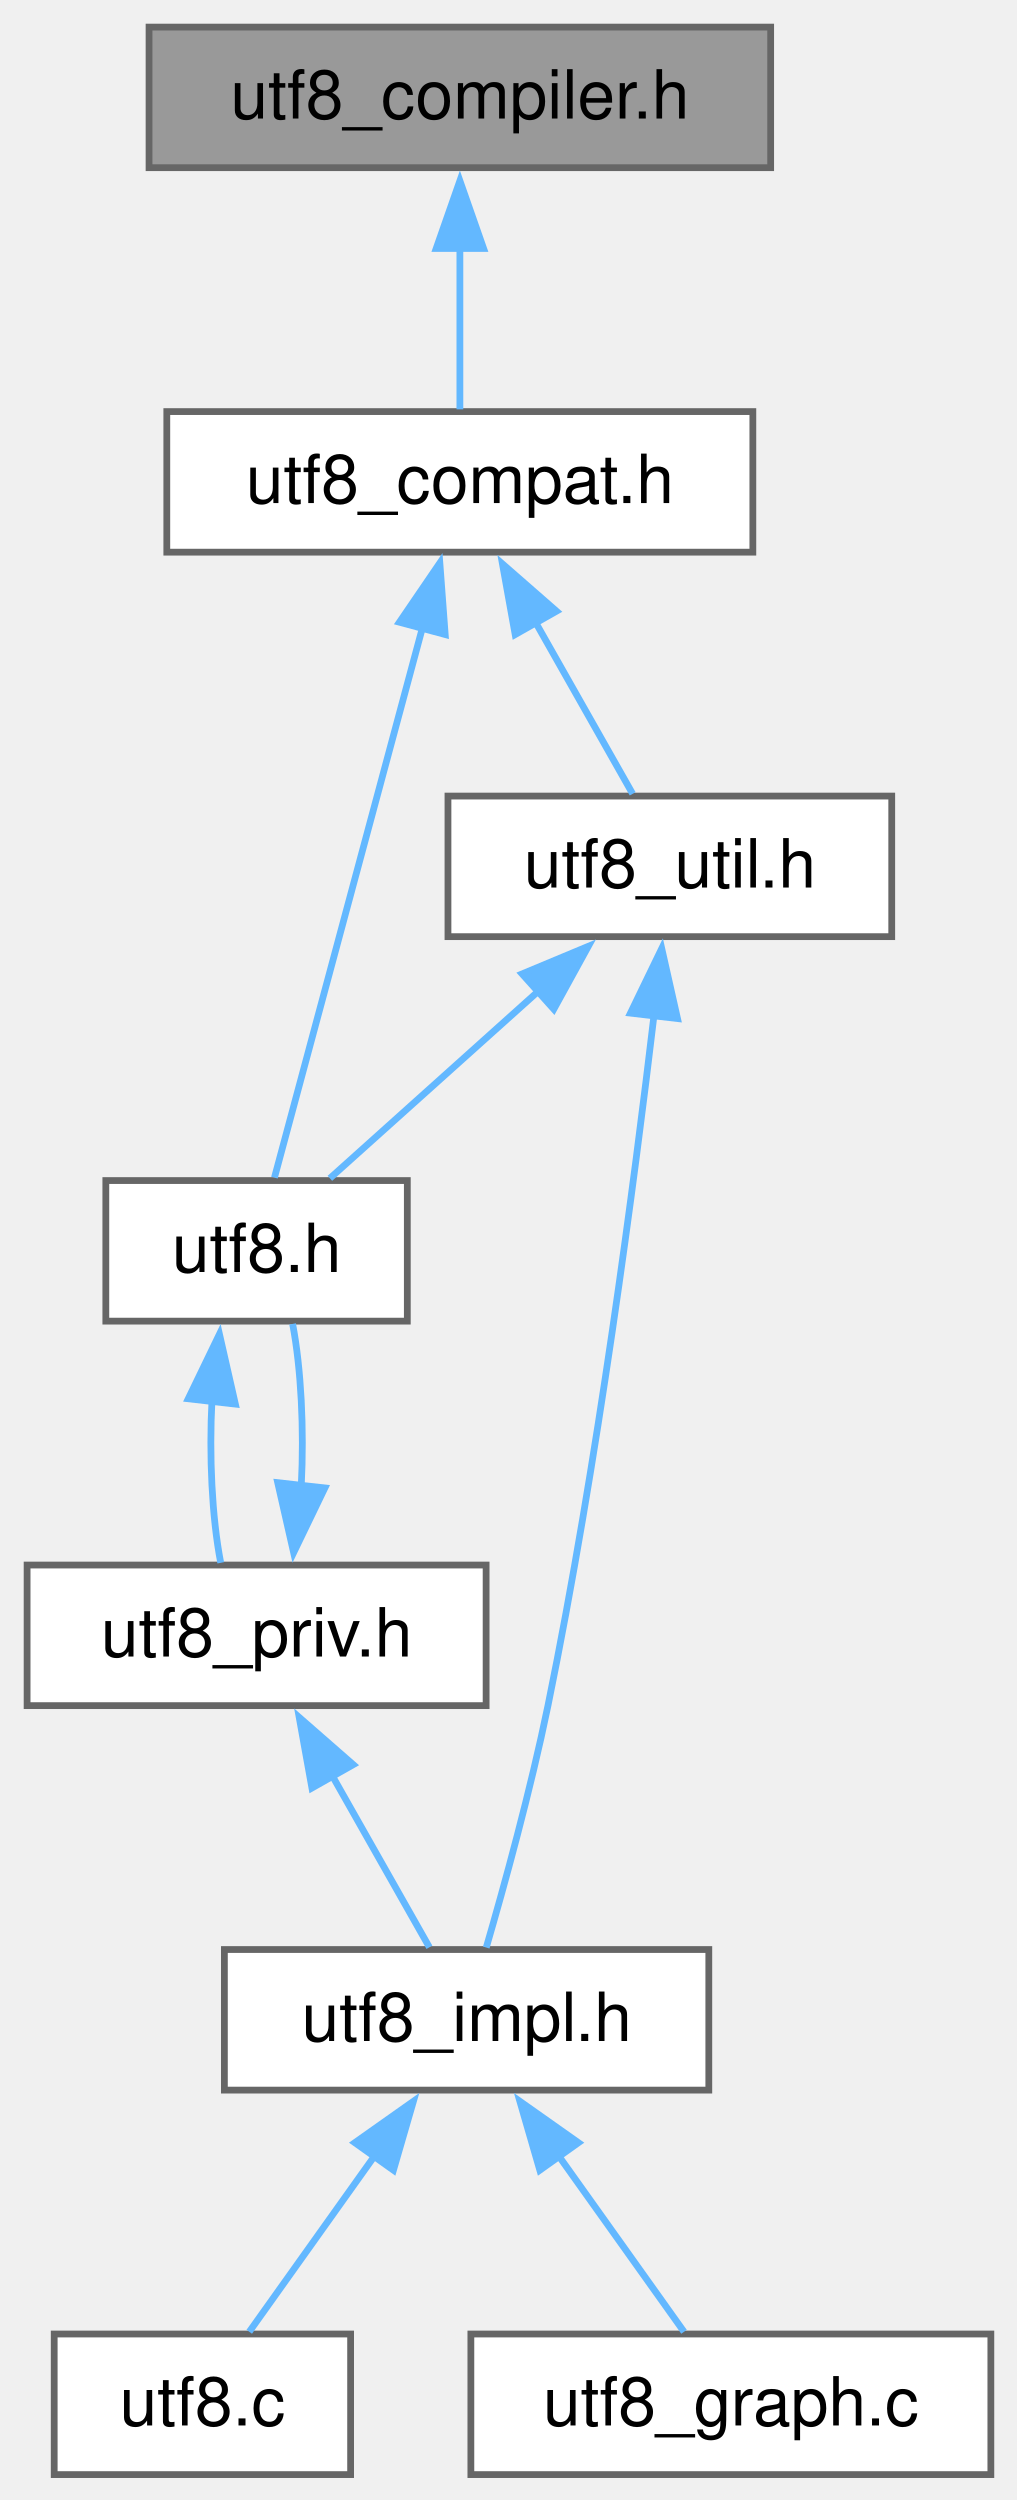
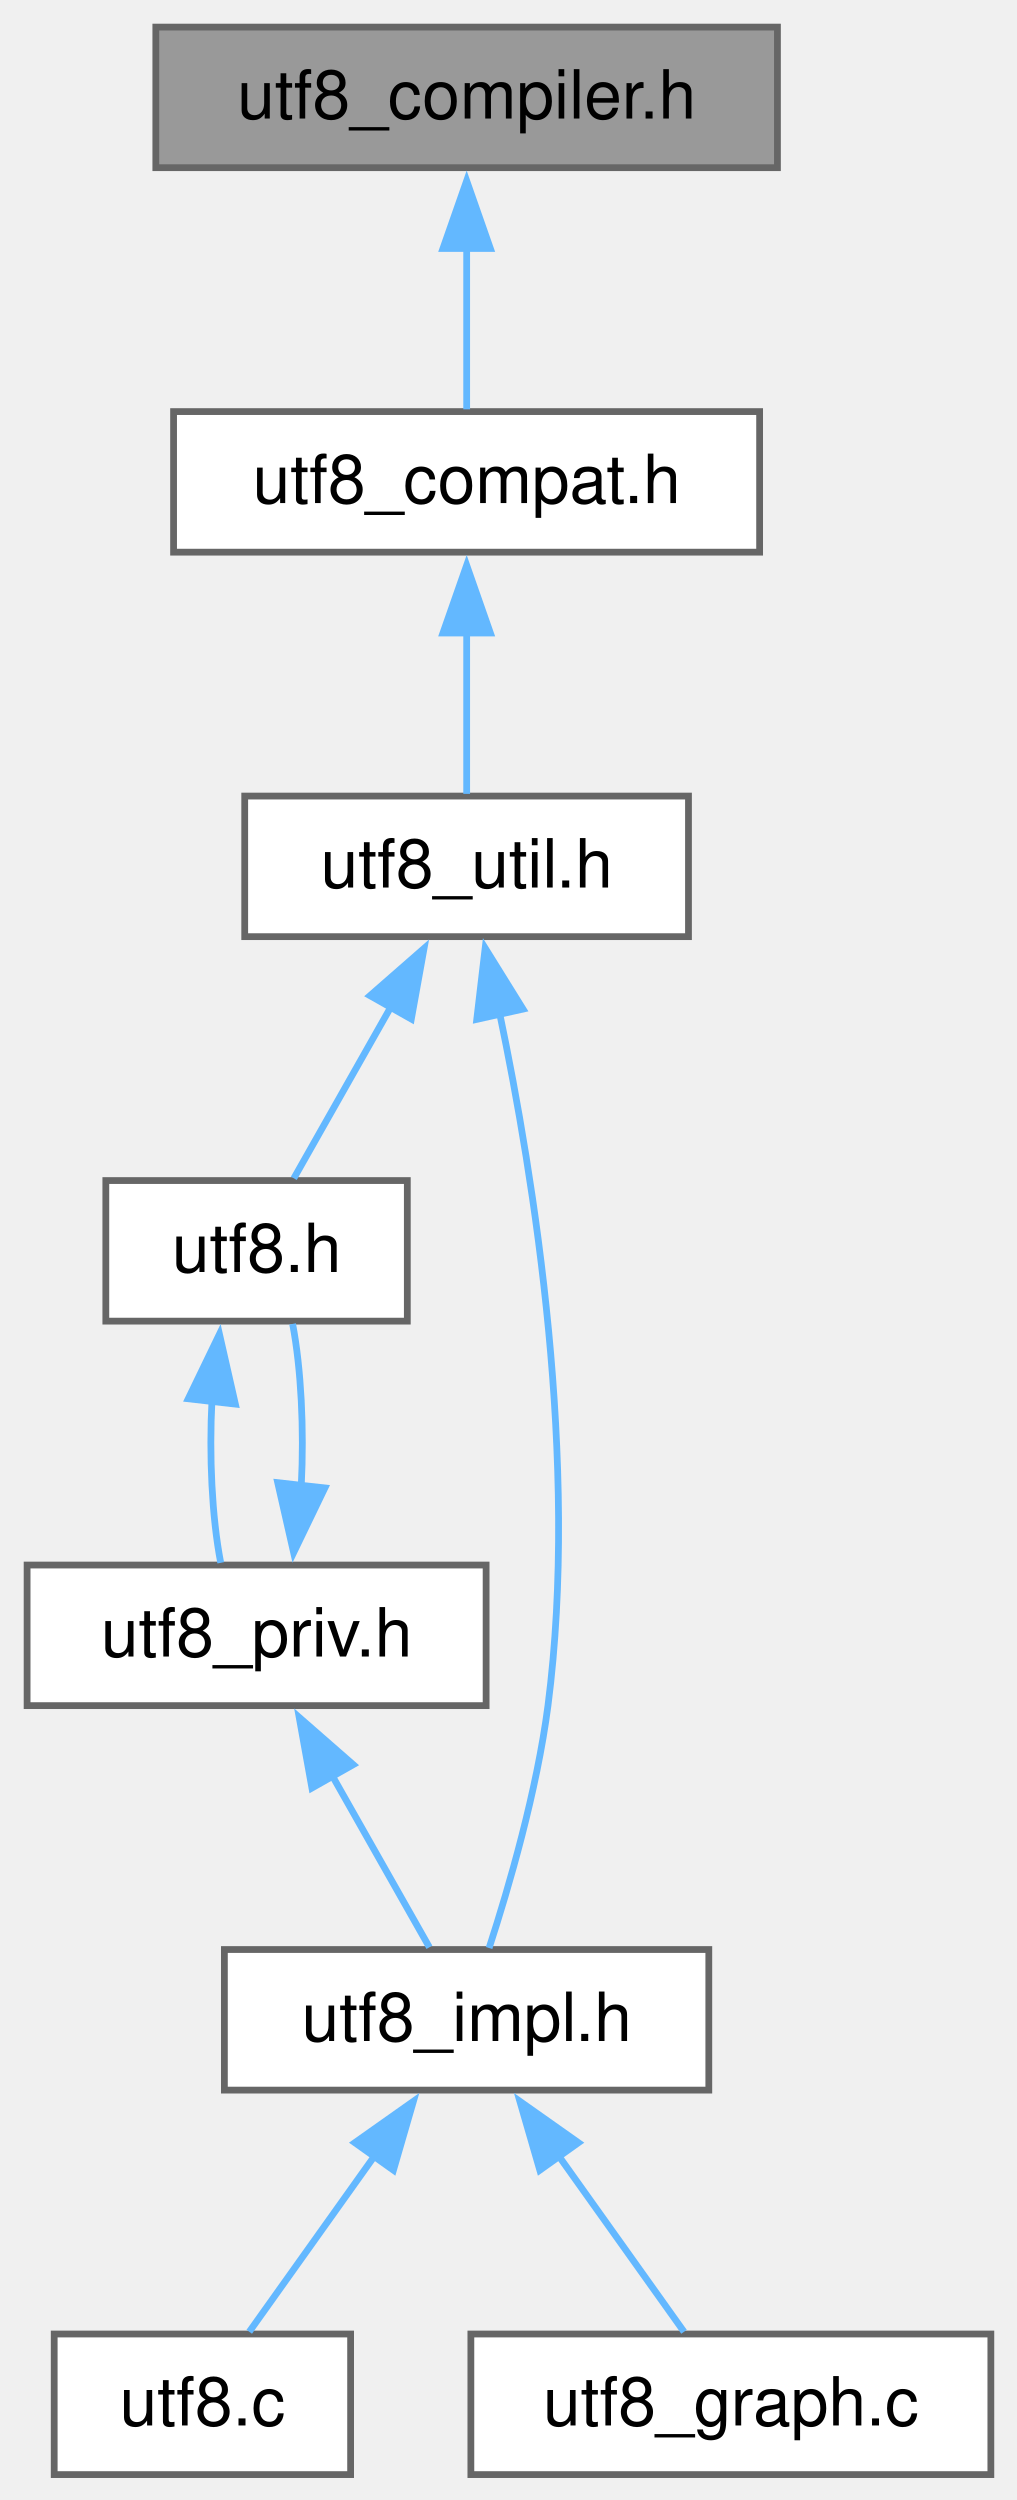
<svg xmlns="http://www.w3.org/2000/svg" xmlns:xlink="http://www.w3.org/1999/xlink" width="150pt" height="369pt" viewBox="0.00 0.00 150.00 369.00">
  <g id="graph0" class="graph" transform="scale(1 1) rotate(0) translate(4 365.25)">
    <g id="Node000001" class="node">
      <g id="a_Node000001">
        <a xlink:title="Compiler identification convenience macros.">
-           <polygon fill="#999999" stroke="#666666" points="109.75,-361.25 18,-361.25 18,-340.5 109.75,-340.5 109.75,-361.25" />
-           <text xml:space="preserve" text-anchor="middle" x="63.88" y="-347.75" font-family="Helvetica,sans-Serif" font-size="10.00">utf8_compiler.h</text>
+           <polygon fill="#999999" stroke="#666666" points="110.75,-361.25 19,-361.25 19,-340.5 110.75,-340.5 110.75,-361.25" />
+           <text xml:space="preserve" text-anchor="middle" x="64.88" y="-347.75" font-family="Helvetica,sans-Serif" font-size="10.00">utf8_compiler.h</text>
        </a>
      </g>
    </g>
    <g id="Node000002" class="node">
      <g id="a_Node000002">
        <a xlink:href="../../dd/d13/utf8__compat_8h.html" target="_top" xlink:title=" ">
-           <polygon fill="white" stroke="#666666" points="107.12,-304.5 20.62,-304.5 20.62,-283.75 107.12,-283.75 107.12,-304.5" />
-           <text xml:space="preserve" text-anchor="middle" x="63.88" y="-291" font-family="Helvetica,sans-Serif" font-size="10.00">utf8_compat.h</text>
+           <polygon fill="white" stroke="#666666" points="108.12,-304.5 21.62,-304.5 21.62,-283.75 108.12,-283.75 108.12,-304.5" />
+           <text xml:space="preserve" text-anchor="middle" x="64.88" y="-291" font-family="Helvetica,sans-Serif" font-size="10.00">utf8_compat.h</text>
        </a>
      </g>
    </g>
    <g id="edge1_Node000001_Node000002" class="edge">
      <g id="a_edge1_Node000001_Node000002">
        <a xlink:title=" ">
-           <path fill="none" stroke="#63b8ff" d="M63.88,-328.63C63.88,-320.41 63.88,-311.43 63.88,-304.83" />
-           <polygon fill="#63b8ff" stroke="#63b8ff" points="60.38,-328.57 63.88,-338.57 67.38,-328.57 60.38,-328.57" />
+           <path fill="none" stroke="#63b8ff" d="M64.88,-328.63C64.88,-320.41 64.88,-311.43 64.88,-304.83" />
+           <polygon fill="#63b8ff" stroke="#63b8ff" points="61.38,-328.57 64.88,-338.57 68.38,-328.57 61.38,-328.57" />
        </a>
      </g>
    </g>
    <g id="Node000003" class="node">
      <g id="a_Node000003">
+         <a xlink:href="../../d3/db6/utf8__util_8h.html" target="_top" xlink:title=" ">
+           <polygon fill="white" stroke="#666666" points="97.62,-247.75 32.12,-247.75 32.12,-227 97.62,-227 97.62,-247.75" />
+           <text xml:space="preserve" text-anchor="middle" x="64.88" y="-234.25" font-family="Helvetica,sans-Serif" font-size="10.00">utf8_util.h</text>
+         </a>
+       </g>
+     </g>
+     <g id="edge2_Node000002_Node000003" class="edge">
+       <g id="a_edge2_Node000002_Node000003">
+         <a xlink:title=" ">
+           <path fill="none" stroke="#63b8ff" d="M64.88,-271.88C64.88,-263.66 64.88,-254.68 64.88,-248.08" />
+           <polygon fill="#63b8ff" stroke="#63b8ff" points="61.38,-271.82 64.88,-281.82 68.38,-271.82 61.38,-271.82" />
+         </a>
+       </g>
+     </g>
+     <g id="Node000004" class="node">
+       <g id="a_Node000004">
        <a xlink:href="../../db/d7c/utf8_8h.html" target="_top" xlink:title=" ">
          <polygon fill="white" stroke="#666666" points="56.12,-191 11.62,-191 11.62,-170.25 56.12,-170.25 56.12,-191" />
          <text xml:space="preserve" text-anchor="middle" x="33.88" y="-177.5" font-family="Helvetica,sans-Serif" font-size="10.00">utf8.h</text>
        </a>
      </g>
    </g>
-     <g id="edge2_Node000002_Node000003" class="edge">
-       <g id="a_edge2_Node000002_Node000003">
+     <g id="edge3_Node000003_Node000004" class="edge">
+       <g id="a_edge3_Node000003_Node000004">
        <a xlink:title=" ">
-           <path fill="none" stroke="#63b8ff" d="M58.34,-272.55C51.85,-248.45 41.38,-209.5 36.51,-191.43" />
-           <polygon fill="#63b8ff" stroke="#63b8ff" points="54.95,-273.41 60.92,-282.16 61.71,-271.59 54.95,-273.41" />
+           <path fill="none" stroke="#63b8ff" d="M53.66,-216.57C48.8,-207.98 43.32,-198.31 39.37,-191.33" />
+           <polygon fill="#63b8ff" stroke="#63b8ff" points="50.61,-218.29 58.59,-225.27 56.71,-214.84 50.61,-218.29" />
        </a>
      </g>
    </g>
-     <g id="Node000008" class="node">
-       <g id="a_Node000008">
-         <a xlink:href="../../d3/db6/utf8__util_8h.html" target="_top" xlink:title=" ">
-           <polygon fill="white" stroke="#666666" points="127.62,-247.75 62.12,-247.75 62.12,-227 127.62,-227 127.62,-247.75" />
-           <text xml:space="preserve" text-anchor="middle" x="94.88" y="-234.25" font-family="Helvetica,sans-Serif" font-size="10.00">utf8_util.h</text>
+     <g id="Node000006" class="node">
+       <g id="a_Node000006">
+         <a xlink:href="../../d8/dfc/utf8__impl_8h.html" target="_top" xlink:title=" ">
+           <polygon fill="white" stroke="#666666" points="100.62,-77.5 29.12,-77.5 29.12,-56.75 100.62,-56.75 100.62,-77.5" />
+           <text xml:space="preserve" text-anchor="middle" x="64.88" y="-64" font-family="Helvetica,sans-Serif" font-size="10.00">utf8_impl.h</text>
        </a>
      </g>
    </g>
-     <g id="edge8_Node000002_Node000008" class="edge">
-       <g id="a_edge8_Node000002_Node000008">
+     <g id="edge9_Node000003_Node000006" class="edge">
+       <g id="a_edge9_Node000003_Node000006">
        <a xlink:title=" ">
-           <path fill="none" stroke="#63b8ff" d="M75.09,-273.32C79.95,-264.73 85.43,-255.06 89.38,-248.08" />
-           <polygon fill="#63b8ff" stroke="#63b8ff" points="72.04,-271.59 70.16,-282.02 78.14,-275.04 72.04,-271.59" />
+           <path fill="none" stroke="#63b8ff" d="M69.74,-215.72C74.85,-191.27 81.53,-149.34 76.88,-113.5 75.24,-100.89 71.14,-86.8 68.19,-77.72" />
+           <polygon fill="#63b8ff" stroke="#63b8ff" points="66.37,-214.79 67.61,-225.31 73.2,-216.31 66.37,-214.79" />
        </a>
      </g>
    </g>
-     <g id="Node000004" class="node">
-       <g id="a_Node000004">
+     <g id="Node000005" class="node">
+       <g id="a_Node000005">
        <a xlink:href="../../d3/d30/utf8__priv_8h.html" target="_top" xlink:title="Including this private header before utf8.h prevents UTF8_PARSER_DESCRIPTOR from being undefined at t...">
          <polygon fill="white" stroke="#666666" points="67.75,-134.25 0,-134.25 0,-113.5 67.75,-113.5 67.75,-134.25" />
          <text xml:space="preserve" text-anchor="middle" x="33.88" y="-120.75" font-family="Helvetica,sans-Serif" font-size="10.00">utf8_priv.h</text>
        </a>
      </g>
    </g>
-     <g id="edge3_Node000003_Node000004" class="edge">
-       <g id="a_edge3_Node000003_Node000004">
+     <g id="edge4_Node000004_Node000005" class="edge">
+       <g id="a_edge4_Node000004_Node000005">
        <a xlink:title=" ">
          <path fill="none" stroke="#63b8ff" d="M27.29,-158.67C26.85,-150.38 27.28,-141.25 28.58,-134.58" />
          <polygon fill="#63b8ff" stroke="#63b8ff" points="23.78,-158.79 28.39,-168.33 30.74,-158 23.78,-158.79" />
        </a>
      </g>
    </g>
-     <g id="edge4_Node000004_Node000003" class="edge">
-       <g id="a_edge4_Node000004_Node000003">
+     <g id="edge5_Node000005_Node000004" class="edge">
+       <g id="a_edge5_Node000005_Node000004">
        <a xlink:title=" ">
          <path fill="none" stroke="#63b8ff" d="M40.47,-146.02C40.89,-154.22 40.46,-163.22 39.19,-169.84" />
          <polygon fill="#63b8ff" stroke="#63b8ff" points="43.95,-145.63 39.34,-136.08 36.99,-146.41 43.95,-145.63" />
        </a>
      </g>
    </g>
-     <g id="Node000005" class="node">
-       <g id="a_Node000005">
-         <a xlink:href="../../d8/dfc/utf8__impl_8h.html" target="_top" xlink:title=" ">
-           <polygon fill="white" stroke="#666666" points="100.62,-77.5 29.12,-77.5 29.12,-56.75 100.62,-56.75 100.62,-77.5" />
-           <text xml:space="preserve" text-anchor="middle" x="64.88" y="-64" font-family="Helvetica,sans-Serif" font-size="10.00">utf8_impl.h</text>
-         </a>
-       </g>
-     </g>
-     <g id="edge5_Node000004_Node000005" class="edge">
-       <g id="a_edge5_Node000004_Node000005">
+     <g id="edge6_Node000005_Node000006" class="edge">
+       <g id="a_edge6_Node000005_Node000006">
        <a xlink:title=" ">
          <path fill="none" stroke="#63b8ff" d="M45.09,-103.07C49.95,-94.48 55.43,-84.81 59.38,-77.83" />
          <polygon fill="#63b8ff" stroke="#63b8ff" points="42.04,-101.34 40.16,-111.77 48.14,-104.79 42.04,-101.34" />
        </a>
      </g>
    </g>
-     <g id="Node000006" class="node">
-       <g id="a_Node000006">
+     <g id="Node000007" class="node">
+       <g id="a_Node000007">
        <a xlink:href="../../df/d51/utf8_8c.html" target="_top" xlink:title=" ">
          <polygon fill="white" stroke="#666666" points="47.75,-20.75 4,-20.75 4,0 47.75,0 47.75,-20.75" />
          <text xml:space="preserve" text-anchor="middle" x="25.88" y="-7.25" font-family="Helvetica,sans-Serif" font-size="10.00">utf8.c</text>
        </a>
      </g>
    </g>
-     <g id="edge6_Node000005_Node000006" class="edge">
-       <g id="a_edge6_Node000005_Node000006">
+     <g id="edge7_Node000006_Node000007" class="edge">
+       <g id="a_edge7_Node000006_Node000007">
        <a xlink:title=" ">
          <path fill="none" stroke="#63b8ff" d="M51.38,-47.17C45.11,-38.38 37.93,-28.3 32.79,-21.08" />
          <polygon fill="#63b8ff" stroke="#63b8ff" points="48.37,-48.99 57.02,-55.1 54.07,-44.93 48.37,-48.99" />
        </a>
      </g>
    </g>
-     <g id="Node000007" class="node">
-       <g id="a_Node000007">
+     <g id="Node000008" class="node">
+       <g id="a_Node000008">
        <a xlink:href="../../d9/d0d/utf8__graph_8c.html" target="_top" xlink:title=" ">
          <polygon fill="white" stroke="#666666" points="142.25,-20.75 65.5,-20.75 65.5,0 142.25,0 142.25,-20.75" />
          <text xml:space="preserve" text-anchor="middle" x="103.88" y="-7.25" font-family="Helvetica,sans-Serif" font-size="10.00">utf8_graph.c</text>
        </a>
      </g>
    </g>
-     <g id="edge7_Node000005_Node000007" class="edge">
-       <g id="a_edge7_Node000005_Node000007">
+     <g id="edge8_Node000006_Node000008" class="edge">
+       <g id="a_edge8_Node000006_Node000008">
        <a xlink:title=" ">
          <path fill="none" stroke="#63b8ff" d="M78.37,-47.17C84.64,-38.38 91.82,-28.3 96.96,-21.08" />
          <polygon fill="#63b8ff" stroke="#63b8ff" points="75.68,-44.93 72.73,-55.1 81.38,-48.99 75.68,-44.93" />
        </a>
      </g>
    </g>
-     <g id="edge9_Node000008_Node000003" class="edge">
-       <g id="a_edge9_Node000008_Node000003">
-         <a xlink:title=" ">
-           <path fill="none" stroke="#63b8ff" d="M75.64,-219.11C65.42,-209.94 53.25,-199.01 44.69,-191.33" />
-           <polygon fill="#63b8ff" stroke="#63b8ff" points="73.06,-221.5 82.84,-225.58 77.74,-216.29 73.06,-221.5" />
-         </a>
-       </g>
-     </g>
-     <g id="edge10_Node000008_Node000005" class="edge">
-       <g id="a_edge10_Node000008_Node000005">
-         <a xlink:title=" ">
-           <path fill="none" stroke="#63b8ff" d="M92.56,-215.64C89.66,-191.12 84.17,-149.11 76.88,-113.5 74.32,-101.05 70.43,-86.92 67.77,-77.79" />
-           <polygon fill="#63b8ff" stroke="#63b8ff" points="89.05,-215.71 93.67,-225.25 96,-214.91 89.05,-215.71" />
-         </a>
-       </g>
-     </g>
  </g>
</svg>
